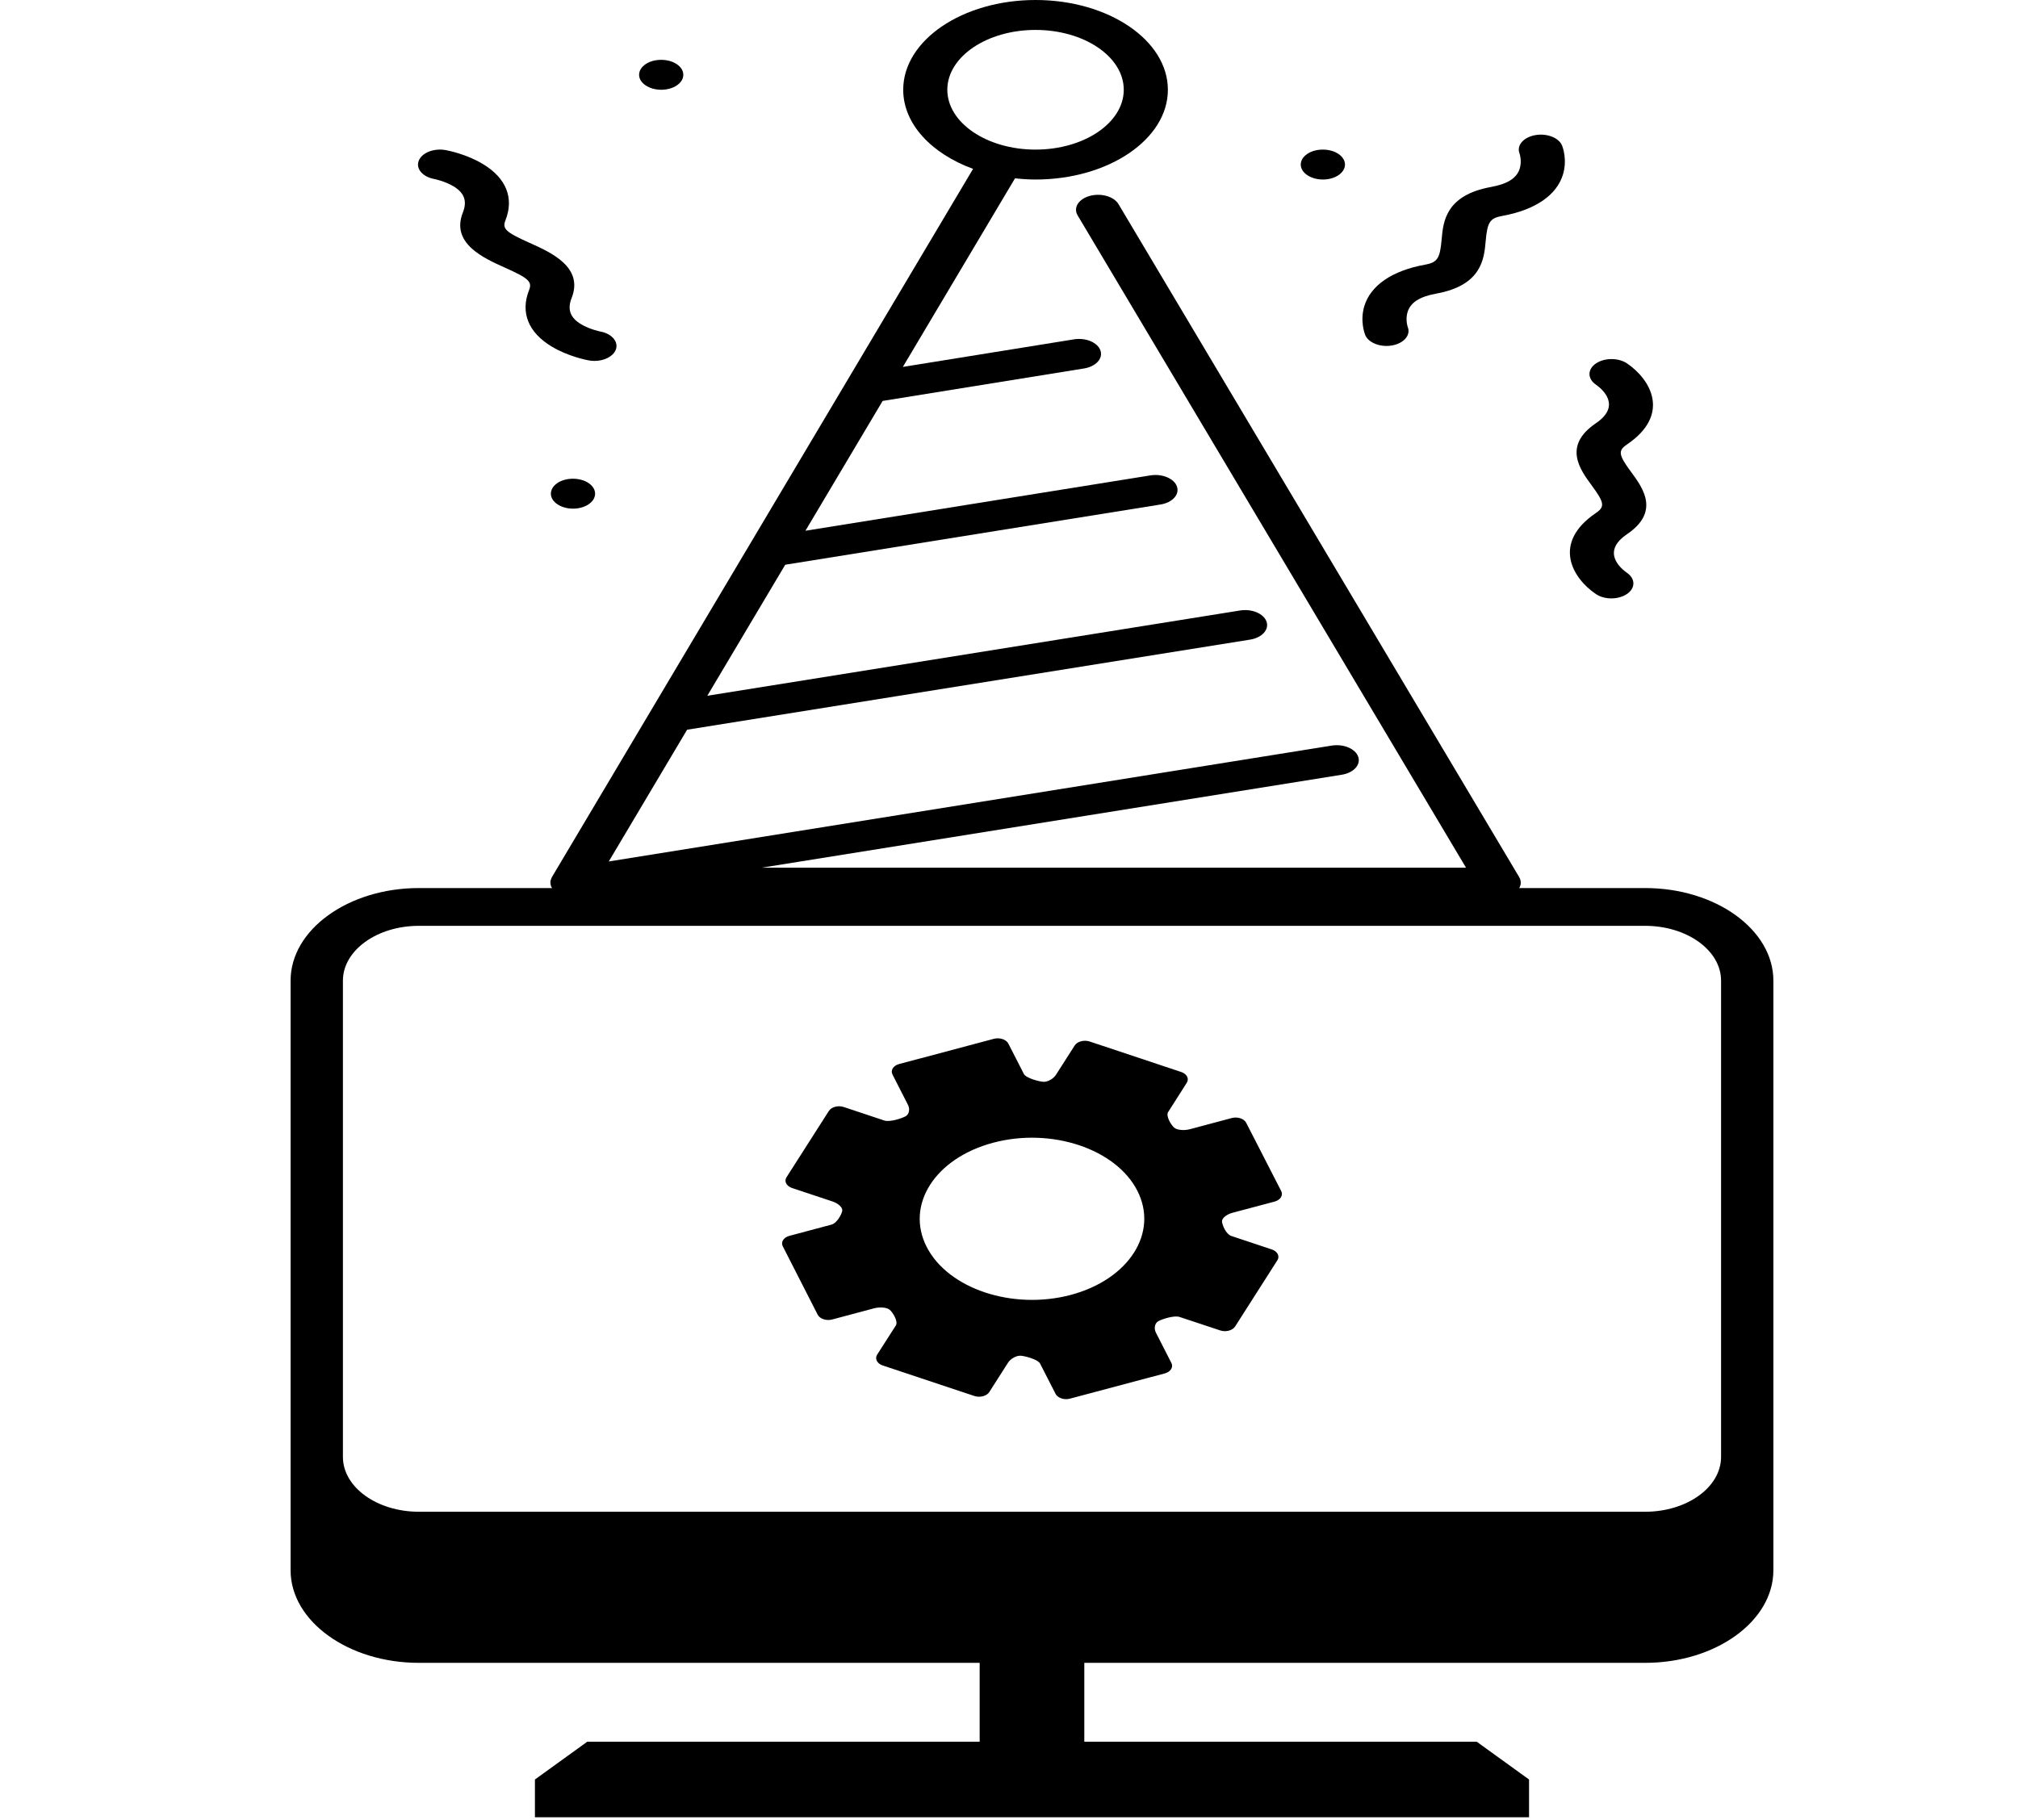
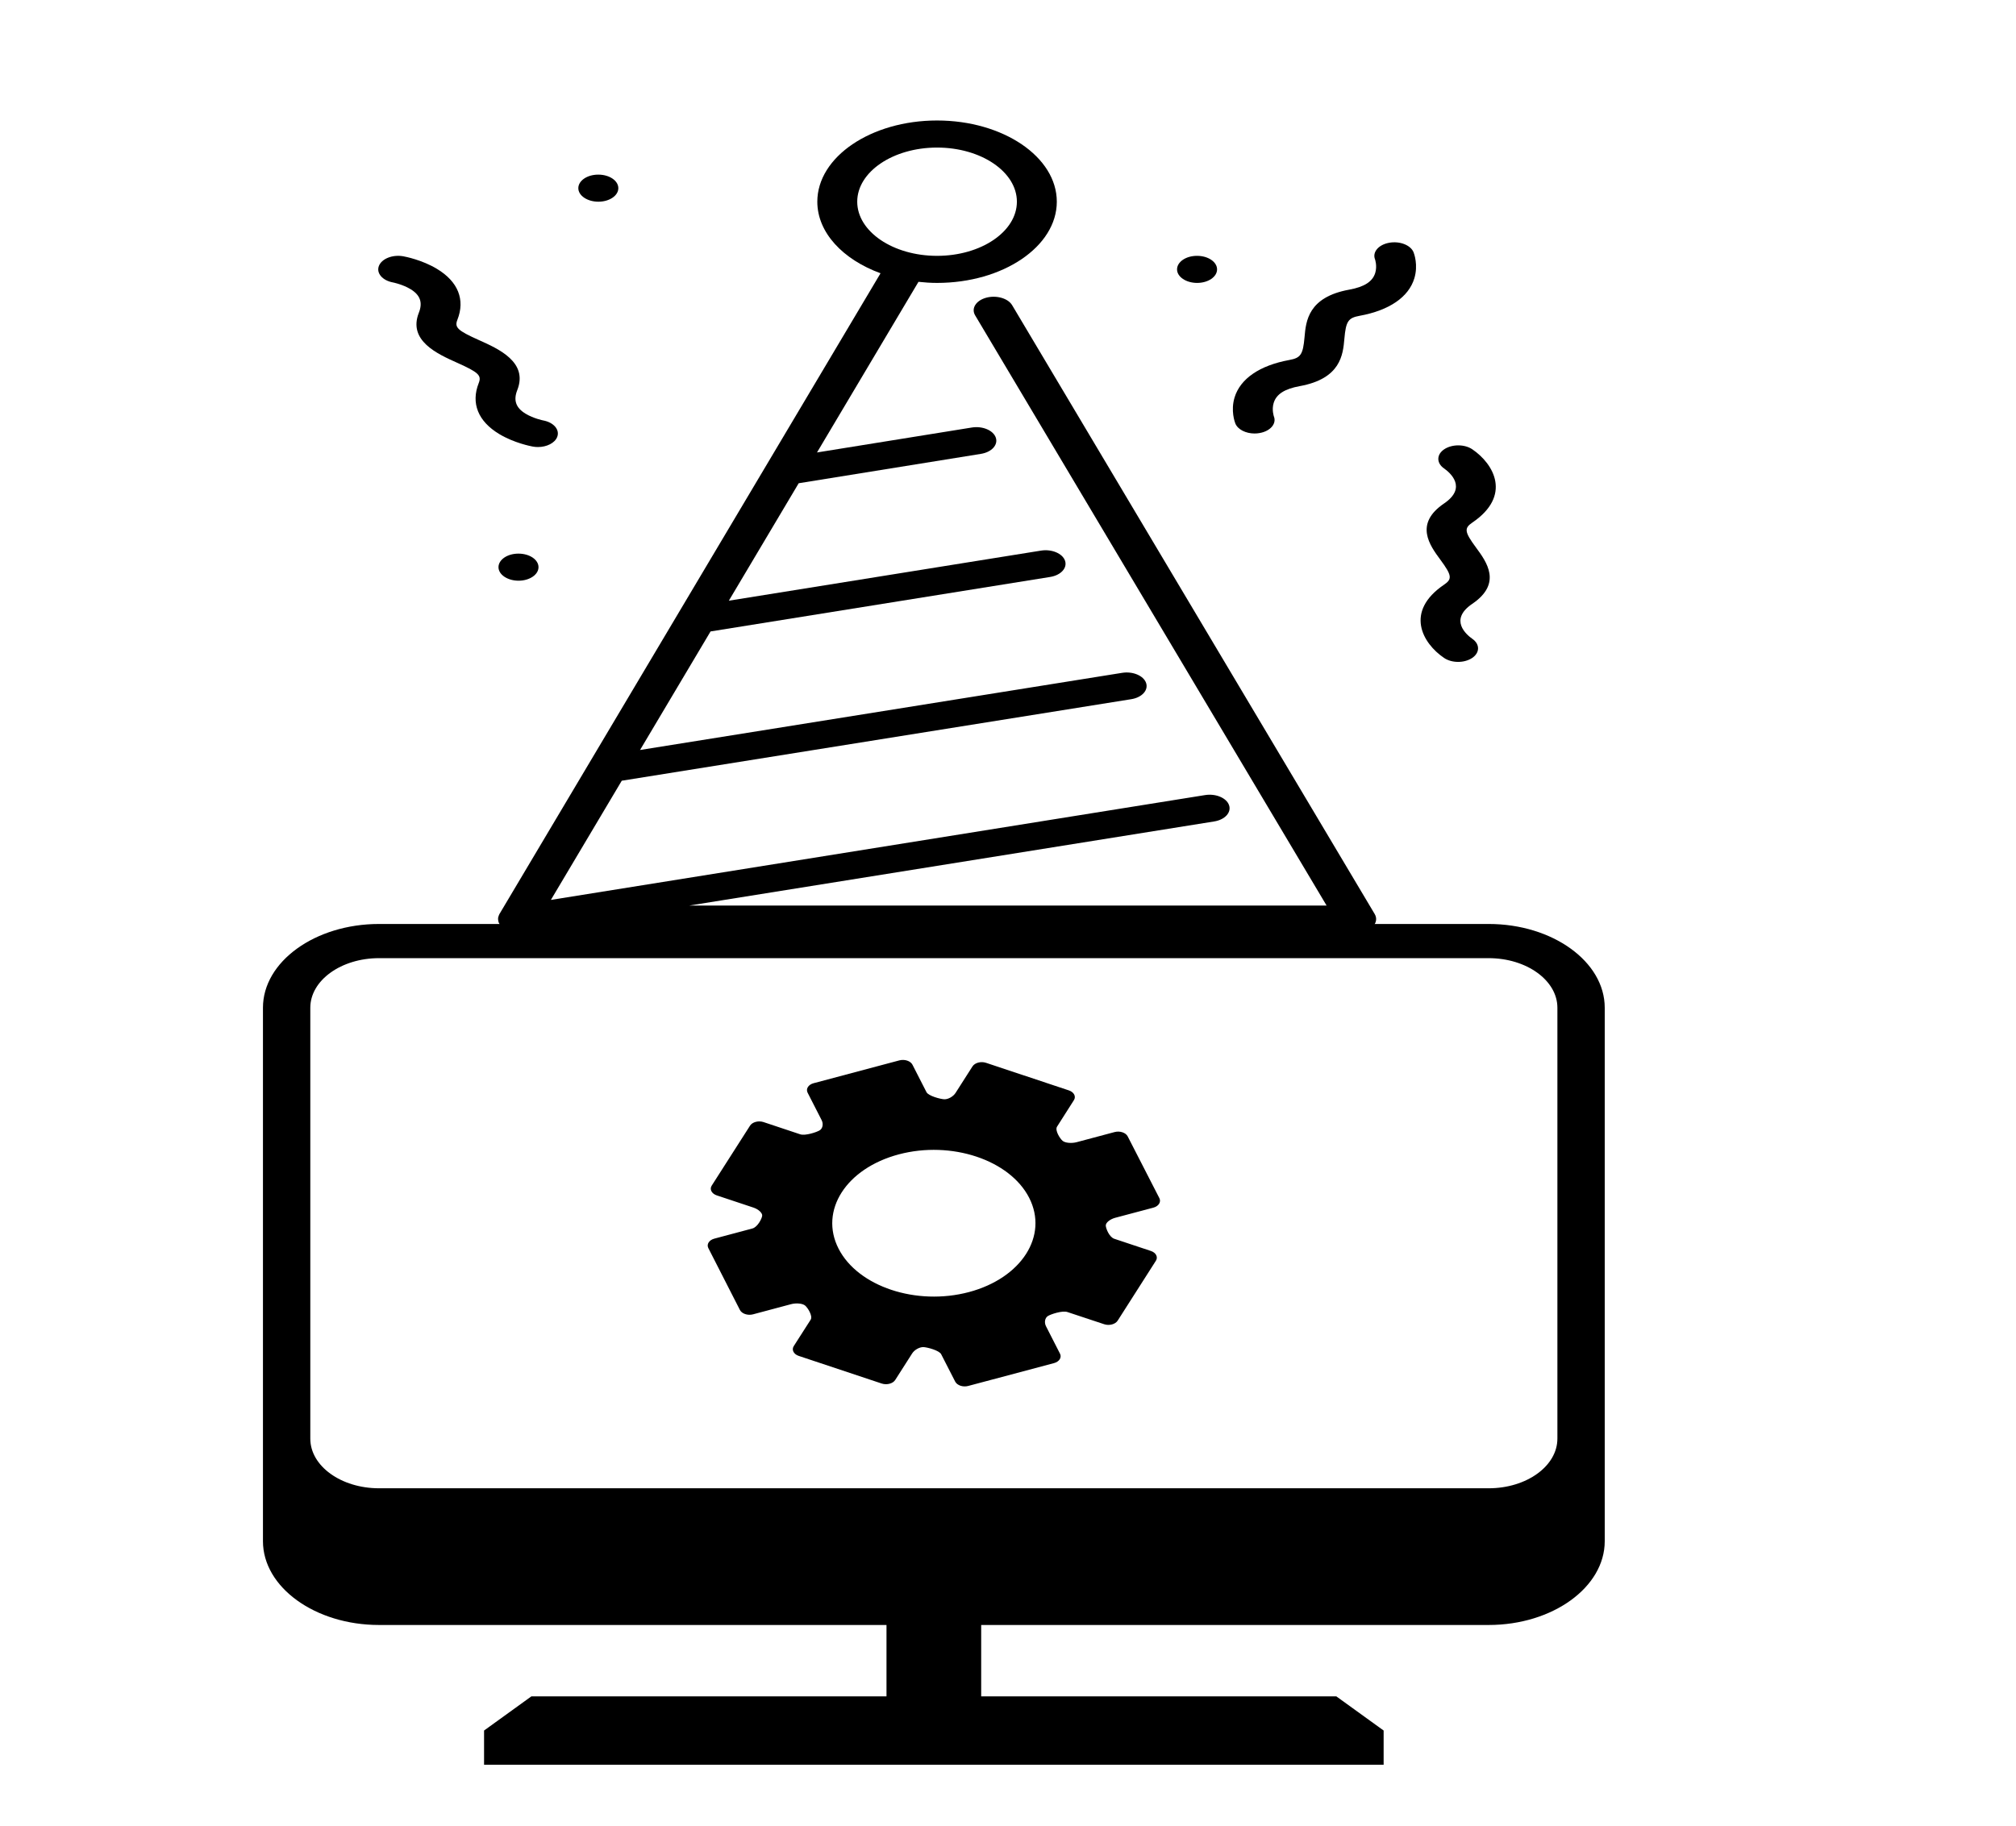
- <svg xmlns="http://www.w3.org/2000/svg" width="100%" height="auto" viewBox="20 273 500 451" version="1.1">
+ <svg xmlns="http://www.w3.org/2000/svg" width="100%" height="auto" viewBox="20 240 552 500" version="1.1">
  <defs />
  <g id="Group-2" stroke="none" stroke-width="1" fill="none" fill-rule="evenodd" transform="translate(92, 273)">
    <g id="hat2" transform="translate(31.5107, 0)" fill="#000000">
      <g id="Layer_1">
        <g id="Group">
          <path d="M60.331,22.243 C63.353,22.243 65.795,20.582 65.795,18.536 C65.795,16.49 63.353,14.829 60.331,14.829 L60.276,14.829 C57.26,14.829 54.839,16.49 54.839,18.536 C54.839,20.582 57.314,22.243 60.331,22.243 L60.331,22.243 Z" id="Shape" />
          <path d="M42.358,89.306 C42.833,89.391 43.309,89.436 43.779,89.436 C46.194,89.436 48.396,88.342 49.052,86.685 C49.833,84.705 48.101,82.674 45.189,82.144 C45.167,82.14 42.572,81.614 40.435,80.327 C37.746,78.711 37.014,76.653 38.123,73.844 C41.145,66.199 33.03,62.563 27.658,60.16 C21.784,57.528 20.893,56.69 21.729,54.581 C23.904,49.072 21.915,44.115 16.111,40.627 C12.035,38.173 7.444,37.29 6.937,37.198 C4.002,36.66 1.024,37.843 0.243,39.819 C-0.539,41.798 1.194,43.83 4.106,44.36 C4.134,44.364 6.729,44.89 8.866,46.176 C11.549,47.793 12.287,49.85 11.172,52.66 C8.156,60.304 16.271,63.941 21.637,66.343 C27.517,68.976 28.402,69.813 27.566,71.923 C25.391,77.432 27.385,82.388 33.183,85.877 C37.265,88.331 41.85,89.213 42.358,89.306 L42.358,89.306 Z" id="Shape" />
          <path d="M224.269,44.486 C227.291,44.486 229.734,42.825 229.734,40.779 C229.734,38.733 227.291,37.072 224.269,37.072 L224.215,37.072 C221.199,37.072 218.777,38.733 218.777,40.779 C218.777,42.825 221.253,44.486 224.269,44.486 L224.269,44.486 Z" id="Shape" />
          <path d="M276.85,33.491 C273.932,34.021 272.205,36.056 272.986,38.032 C272.992,38.05 273.615,39.837 273.047,41.731 C272.326,44.119 270.063,45.58 265.921,46.332 C254.653,48.378 254.068,54.963 253.686,59.322 C253.265,64.093 252.642,65.031 249.527,65.594 C241.407,67.074 236.079,70.722 234.522,75.871 C233.429,79.496 234.598,82.633 234.735,82.977 C235.391,84.634 237.598,85.728 240.009,85.728 C240.479,85.728 240.954,85.684 241.43,85.598 C244.342,85.068 246.074,83.033 245.293,81.057 C245.287,81.038 244.659,79.251 245.233,77.357 C245.954,74.973 248.216,73.509 252.358,72.757 C263.627,70.706 264.211,64.123 264.594,59.767 C265.014,54.996 265.637,54.061 268.752,53.494 C276.873,52.019 282.2,48.367 283.753,43.218 C284.846,39.596 283.682,36.456 283.545,36.112 C282.763,34.136 279.768,32.957 276.85,33.491 L276.85,33.491 Z" id="Shape" />
          <path d="M38.472,118.63 L38.418,118.63 C35.402,118.63 32.98,120.291 32.98,122.337 C32.98,124.383 35.456,126.044 38.472,126.044 C41.494,126.044 43.937,124.383 43.937,122.337 C43.937,120.291 41.494,118.63 38.472,118.63 L38.472,118.63 Z" id="Shape" />
          <path d="M300.643,116.973 C297.49,112.698 297.342,111.675 299.621,110.129 C310.473,102.766 305.566,94.092 299.621,90.058 C297.495,88.62 294.079,88.624 291.937,90.047 C289.8,91.474 289.774,93.817 291.861,95.278 C293.495,96.427 298.337,100.513 291.894,104.887 C283.642,110.485 287.992,116.383 290.867,120.286 C294.02,124.561 294.173,125.584 291.894,127.13 C281.035,134.492 285.943,143.167 291.894,147.2 C292.954,147.92 294.342,148.283 295.73,148.283 C297.117,148.283 298.5,147.923 299.571,147.212 C301.708,145.785 301.735,143.442 299.648,141.981 C298.014,140.832 293.172,136.746 299.62,132.372 C307.867,126.774 303.517,120.876 300.643,116.973 L300.643,116.973 Z" id="Shape" />
          <path d="M173.624,50.588 C172.498,48.698 169.318,47.778 166.514,48.542 C163.711,49.309 162.361,51.467 163.492,53.369 L259.724,215.016 L85.206,215.016 L228.947,191.98 C231.887,191.509 233.707,189.511 233.013,187.52 C232.319,185.525 229.368,184.287 226.434,184.762 L47.325,213.471 L66.735,180.825 L206.236,158.497 C209.17,158.03 210.99,156.031 210.296,154.041 C209.608,152.046 206.651,150.804 203.728,151.282 L71.741,172.41 L91.047,139.942 L184.039,125.017 C186.973,124.546 188.793,122.548 188.099,120.557 C187.405,118.563 184.438,117.332 181.525,117.803 L96.053,131.52 L115.179,99.352 L165.087,91.304 C168.027,90.83 169.842,88.831 169.142,86.841 C168.443,84.846 165.492,83.615 162.563,84.094 L120.191,90.922 L147.978,44.189 C149.639,44.368 151.333,44.486 153.066,44.486 C171.149,44.486 185.854,34.51 185.854,22.243 C185.854,9.976 171.148,0 153.065,0 C134.989,0 120.278,9.976 120.278,22.243 C120.278,30.714 127.294,38.087 137.59,41.843 L33.243,217.337 C33.118,217.548 33.057,217.763 32.991,217.982 C32.97,218.038 32.937,218.093 32.92,218.149 C32.822,218.579 32.86,219.013 32.986,219.435 C33.002,219.484 32.975,219.528 32.991,219.576 C33.008,219.628 33.057,219.665 33.079,219.717 C33.215,220.039 33.401,220.347 33.664,220.643 C33.696,220.68 33.713,220.725 33.751,220.762 C33.762,220.773 33.768,220.788 33.779,220.799 C34.079,221.096 34.446,221.348 34.85,221.574 C34.954,221.633 35.075,221.677 35.189,221.733 C35.528,221.892 35.888,222.03 36.271,222.134 C36.414,222.174 36.55,222.211 36.698,222.245 C37.211,222.352 37.742,222.426 38.294,222.43 L38.305,222.43 L38.31,222.43 L267.824,222.43 C269.644,222.43 271.338,221.819 272.354,220.796 C273.371,219.776 273.573,218.479 272.89,217.333 L173.624,50.588 L173.624,50.588 Z M131.207,22.243 C131.207,14.065 141.016,7.415 153.065,7.415 C165.121,7.415 174.924,14.065 174.924,22.243 C174.924,30.421 165.12,37.072 153.065,37.072 C141.016,37.072 131.207,30.421 131.207,22.243 L131.207,22.243 Z" id="Shape" />
        </g>
      </g>
    </g>
    <g id="computer-image" transform="translate(0, 219.9031)" fill="#000000">
      <g id="Capa_1">
        <g id="Group">
          <path d="M335.614,0.159 L31.777,0.159 C14.288,0.159 0,10.483 0,23.099 L0,169.209 C0,181.824 14.298,192.153 31.777,192.153 L170.731,192.153 L170.731,211.699 L73.504,211.699 L60.541,221.06 L60.541,230.421 L306.852,230.421 L306.852,221.06 L293.891,211.699 L196.658,211.699 L196.658,192.153 L335.614,192.153 C353.11,192.153 367.391,181.824 367.391,169.209 L367.391,23.099 C367.393,10.483 353.11,0.159 335.614,0.159 L335.614,0.159 Z M354.428,141.126 C354.428,148.622 345.995,154.712 335.614,154.712 L31.777,154.712 C21.402,154.712 12.965,148.622 12.965,141.126 L12.965,23.099 C12.965,15.612 21.402,9.52 31.777,9.52 L335.616,9.52 C345.997,9.52 354.43,15.614 354.43,23.099 L354.43,141.126 L354.428,141.126 Z" id="Shape" />
          <path d="M233.198,57.148 L222.817,59.918 C221.374,60.302 219.625,60.132 218.943,59.542 C218.232,58.952 216.792,56.681 217.424,55.675 L222.045,48.413 C222.692,47.412 222.072,46.214 220.692,45.748 L197.98,38.183 C196.587,37.722 194.928,38.165 194.277,39.166 L189.639,46.428 C189.004,47.43 187.605,48.215 186.543,48.17 C185.48,48.123 182.214,47.26 181.682,46.223 L177.84,38.704 C177.309,37.667 175.7,37.14 174.264,37.515 L150.774,43.768 C149.337,44.152 148.597,45.313 149.127,46.356 L152.963,53.87 C153.508,54.908 153.263,56.175 152.443,56.672 C151.639,57.175 148.493,58.226 147.109,57.765 L137.056,54.415 C135.669,53.957 134.012,54.397 133.366,55.399 L122.877,71.817 C122.226,72.819 122.852,74.015 124.238,74.487 L134.285,77.829 C135.671,78.285 136.759,79.3 136.696,80.054 C136.632,80.822 135.436,83.184 134,83.564 L123.594,86.34 C122.151,86.724 121.423,87.885 121.941,88.913 L130.6,105.885 C131.133,106.914 132.74,107.448 134.17,107.075 L144.576,104.296 C146.019,103.911 147.766,104.079 148.456,104.671 C149.152,105.252 150.608,107.523 149.969,108.538 L145.331,115.784 C144.697,116.785 145.306,117.982 146.678,118.449 L169.428,126.027 C170.814,126.485 172.492,126.047 173.124,125.041 L177.752,117.787 C178.386,116.785 179.79,116.007 180.854,116.045 C181.911,116.092 185.173,116.955 185.699,117.992 L189.541,125.499 C190.073,126.539 191.68,127.071 193.104,126.686 L216.596,120.433 C218.039,120.049 218.773,118.888 218.241,117.851 L214.405,110.335 C213.872,109.293 214.114,108.041 214.924,107.534 C215.735,107.031 218.885,105.98 220.266,106.441 L230.343,109.783 C231.724,110.241 233.383,109.801 234.027,108.801 L244.495,92.392 C245.142,91.39 244.522,90.189 243.142,89.722 L233.104,86.38 C231.711,85.913 230.773,83.505 230.773,82.727 C230.773,81.95 231.94,81.004 233.395,80.62 L243.816,77.85 C245.246,77.465 245.967,76.305 245.46,75.276 L236.776,58.341 C236.258,57.308 234.638,56.765 233.198,57.148 L233.198,57.148 Z M193.331,100.969 C178.923,104.805 162.914,99.479 157.598,89.071 C152.288,78.657 159.675,67.108 174.074,63.267 C188.48,59.431 204.483,64.757 209.802,75.165 C215.103,85.571 207.725,97.121 193.331,100.969 L193.331,100.969 Z" id="Shape" />
        </g>
      </g>
    </g>
  </g>
</svg>
